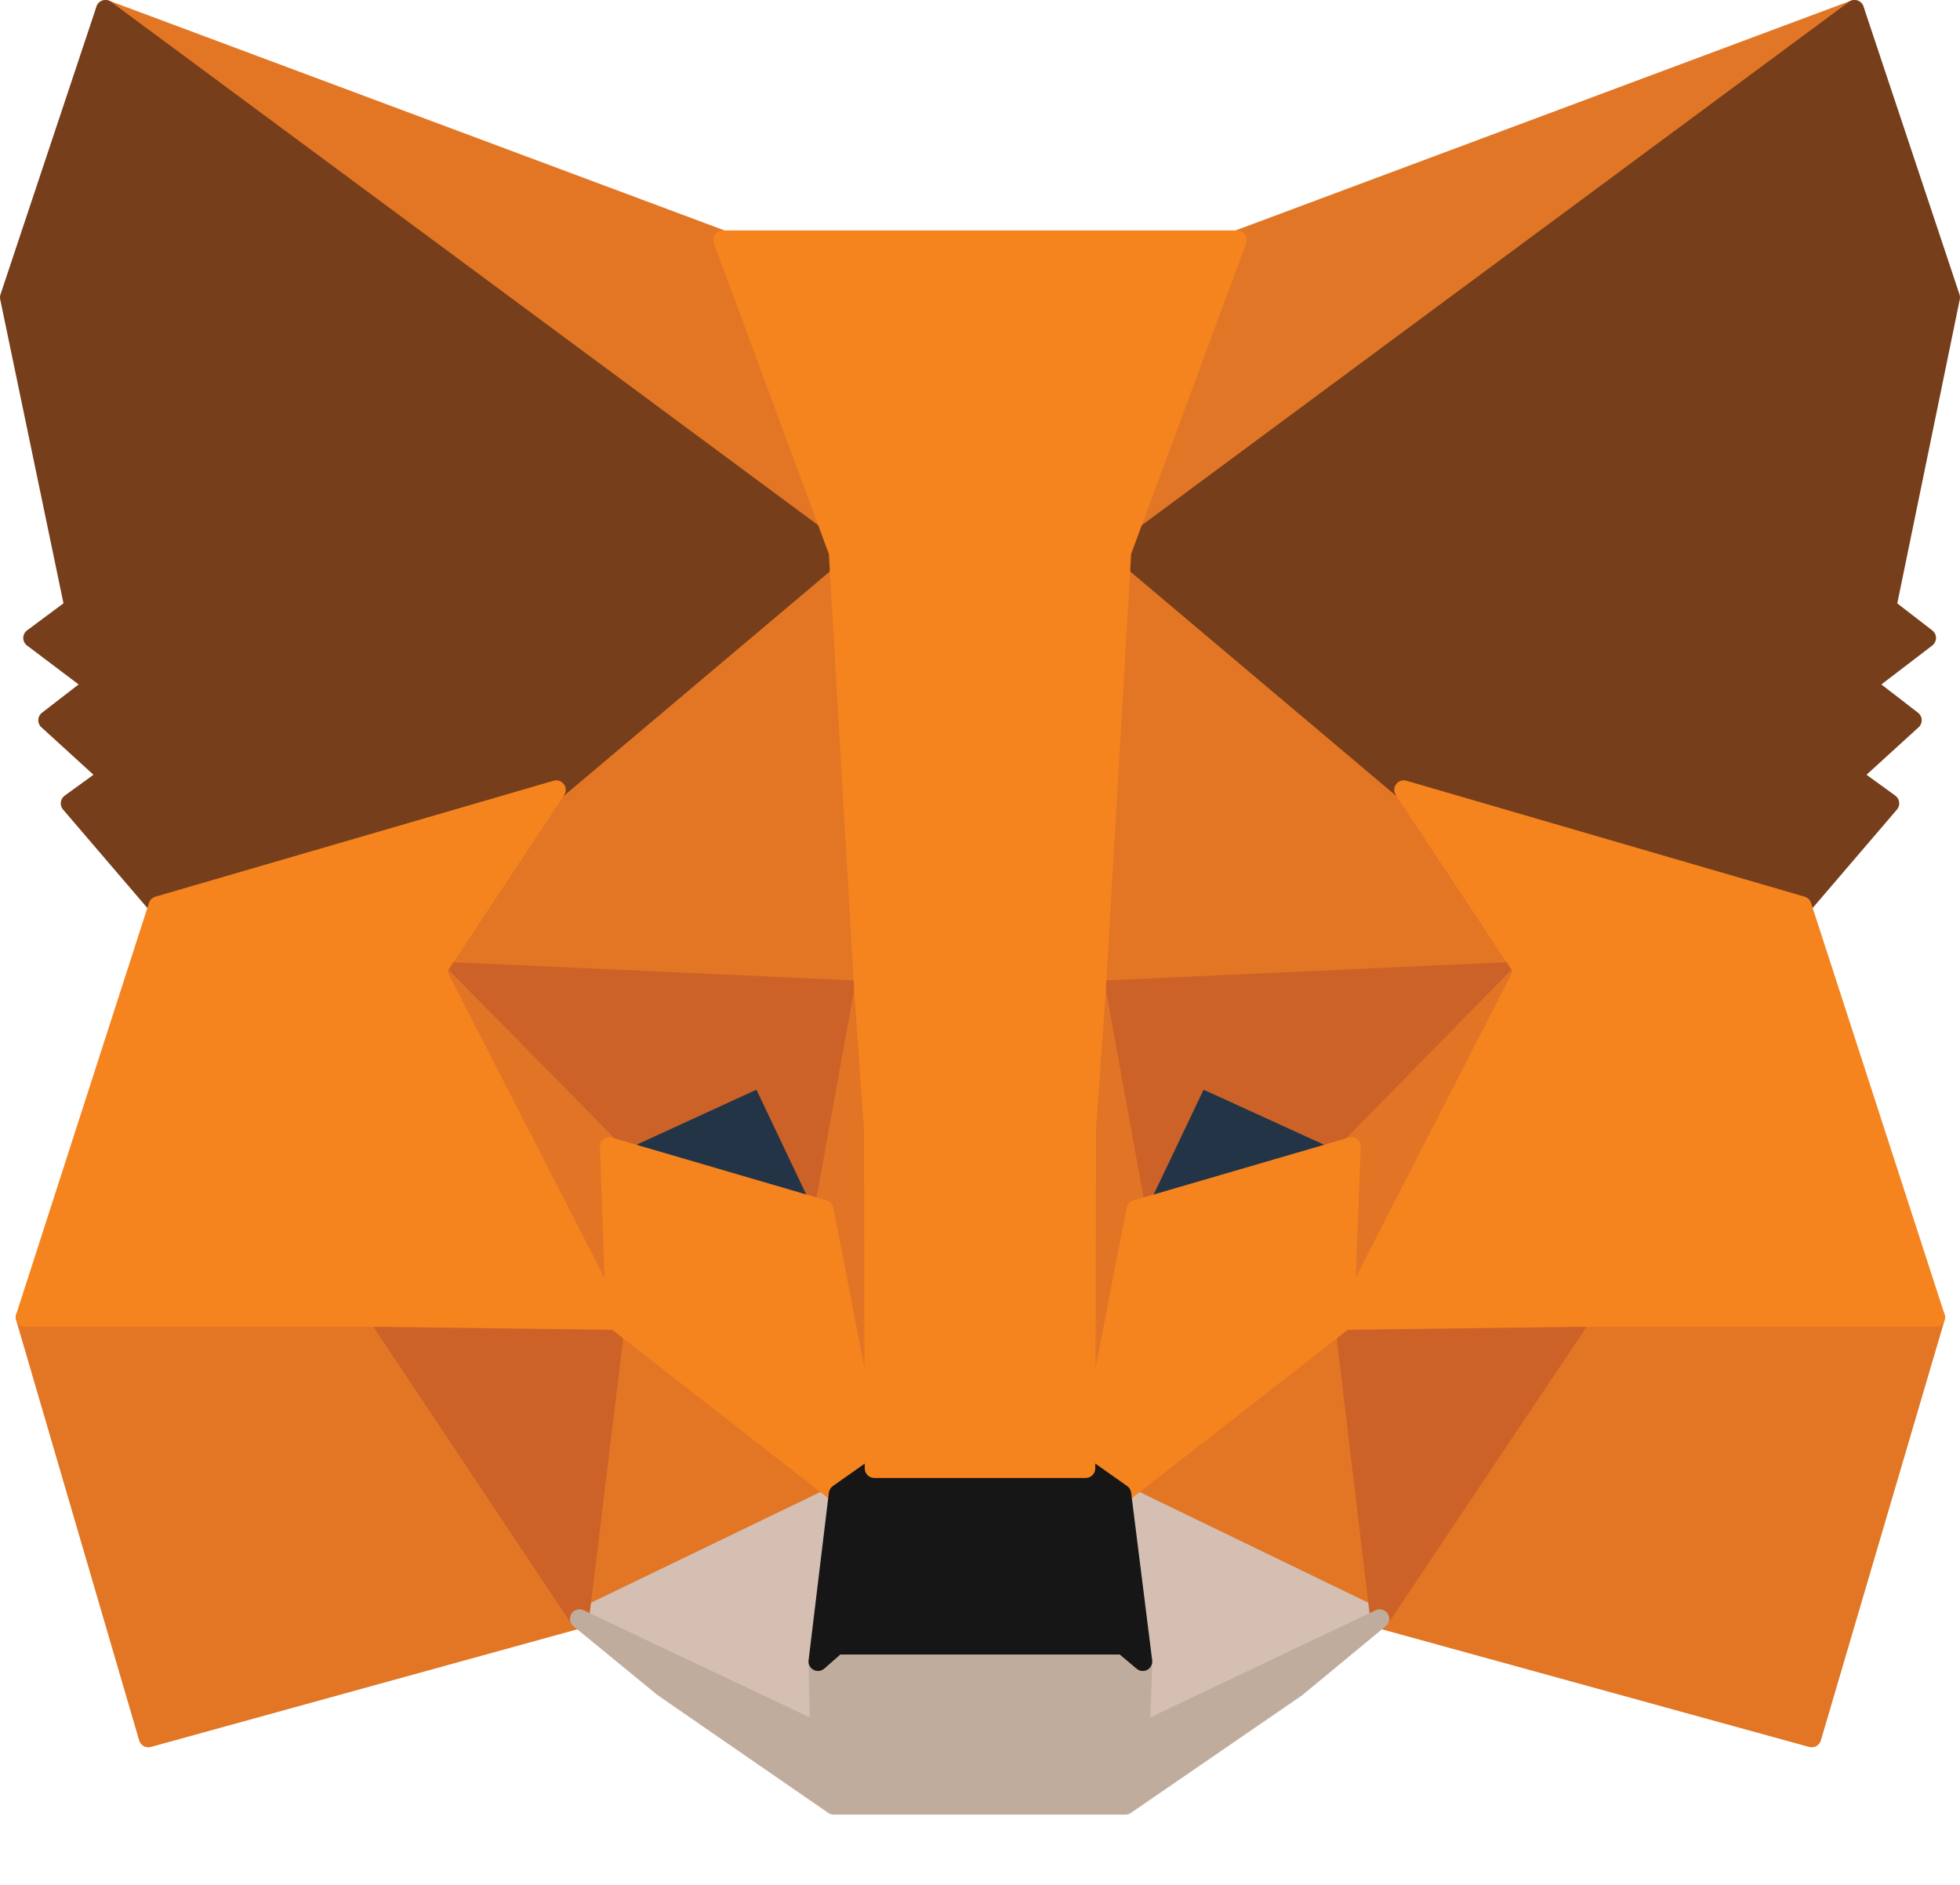
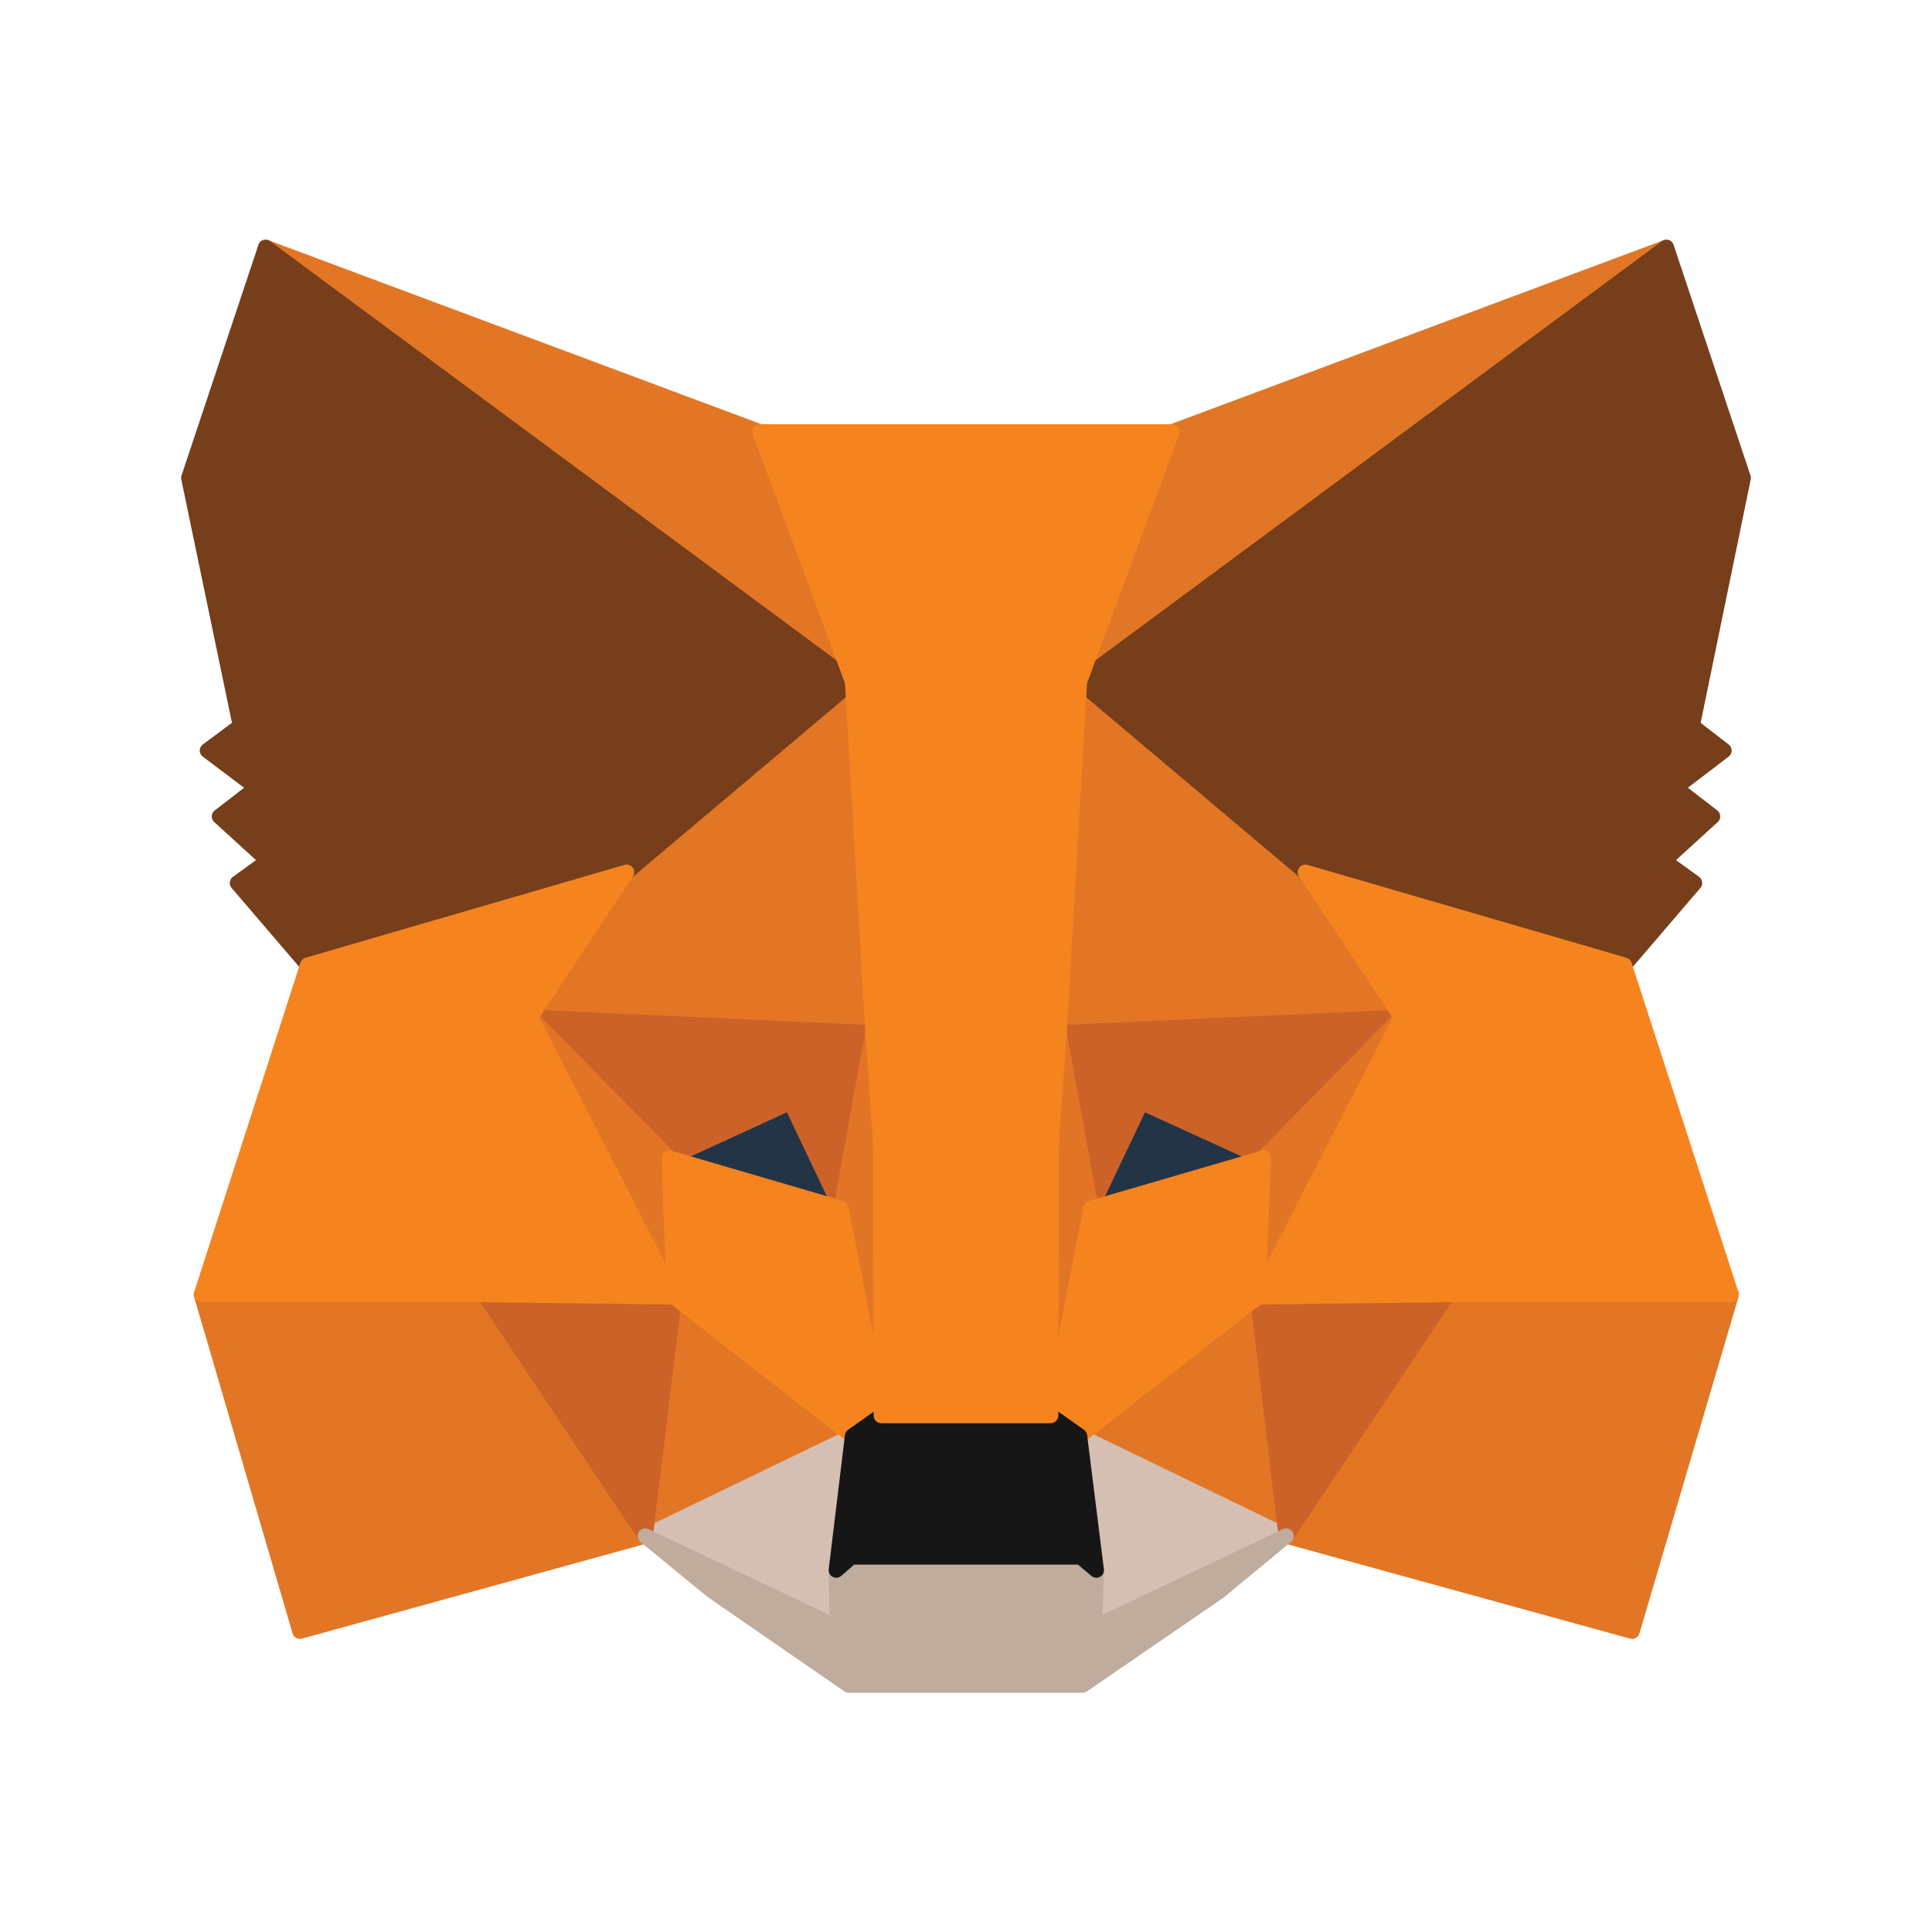
- <svg xmlns="http://www.w3.org/2000/svg" width="26" height="25" viewBox="0 0 26 25" fill="none">
-   <path d="M24.601 0.126L14.542 7.569L16.413 3.182L24.601 0.126Z" fill="#E17726" />
-   <path fill-rule="evenodd" clip-rule="evenodd" d="M24.711 0.066C24.741 0.121 24.726 0.19 24.675 0.227L14.617 7.67C14.571 7.704 14.509 7.703 14.464 7.667C14.419 7.632 14.404 7.571 14.426 7.519L16.297 3.133C16.31 3.101 16.336 3.076 16.369 3.064L24.556 0.008C24.615 -0.014 24.681 0.011 24.711 0.066ZM16.507 3.282L14.84 7.191L23.806 0.557L16.507 3.282Z" fill="#E17726" />
-   <path d="M1.399 0.126L11.368 7.638L9.588 3.182L1.399 0.126Z" fill="#E27625" />
-   <path fill-rule="evenodd" clip-rule="evenodd" d="M1.289 0.065C1.319 0.011 1.385 -0.014 1.444 0.008L9.632 3.064C9.665 3.077 9.691 3.103 9.705 3.136L11.485 7.591C11.506 7.644 11.49 7.704 11.445 7.738C11.4 7.772 11.338 7.773 11.293 7.739L1.324 0.227C1.274 0.189 1.259 0.12 1.289 0.065ZM2.168 0.547L11.084 7.266L9.491 3.281L2.168 0.547Z" fill="#E27625" />
-   <path d="M20.979 17.383L18.303 21.471L24.033 23.049L25.675 17.472L20.979 17.383Z" fill="#E27625" />
-   <path fill-rule="evenodd" clip-rule="evenodd" d="M20.874 17.314C20.897 17.278 20.938 17.256 20.981 17.257L25.677 17.346C25.717 17.347 25.753 17.366 25.777 17.398C25.8 17.429 25.807 17.47 25.796 17.508L24.154 23.085C24.135 23.151 24.066 23.189 24 23.171L18.269 21.593C18.23 21.582 18.199 21.553 18.185 21.516C18.171 21.478 18.175 21.436 18.197 21.402L20.874 17.314ZM21.046 17.51L18.503 21.396L23.948 22.895L25.508 17.595L21.046 17.51Z" fill="#E27625" />
-   <path d="M0.335 17.472L1.966 23.049L7.687 21.471L5.021 17.383L0.335 17.472Z" fill="#E27625" />
-   <path fill-rule="evenodd" clip-rule="evenodd" d="M5.019 17.257C5.062 17.256 5.103 17.278 5.127 17.314L7.793 21.402C7.815 21.436 7.819 21.478 7.805 21.516C7.791 21.553 7.76 21.582 7.721 21.593L2 23.171C1.934 23.189 1.865 23.151 1.846 23.084L0.214 17.508C0.203 17.47 0.21 17.429 0.233 17.398C0.257 17.366 0.293 17.347 0.333 17.346L5.019 17.257ZM0.502 17.595L2.053 22.895L7.488 21.396L4.954 17.51L0.502 17.595Z" fill="#E27625" />
-   <path d="M7.379 10.476L5.787 12.878L11.458 13.136L11.269 7.033L7.379 10.476Z" fill="#E27625" />
-   <path fill-rule="evenodd" clip-rule="evenodd" d="M11.319 6.917C11.363 6.936 11.393 6.98 11.395 7.029L11.584 13.132C11.585 13.167 11.571 13.201 11.546 13.225C11.521 13.25 11.487 13.263 11.452 13.261L5.781 13.004C5.736 13.002 5.695 12.975 5.674 12.935C5.654 12.894 5.657 12.846 5.682 12.808L7.273 10.406C7.279 10.397 7.287 10.389 7.295 10.382L11.185 6.938C11.222 6.906 11.274 6.898 11.319 6.917ZM7.474 10.56L6.015 12.762L11.327 13.004L11.151 7.305L7.474 10.56Z" fill="#E27625" />
-   <path d="M18.621 10.476L14.671 6.963L14.542 13.136L20.213 12.878L18.621 10.476Z" fill="#E27625" />
-   <path fill-rule="evenodd" clip-rule="evenodd" d="M14.621 6.848C14.666 6.828 14.718 6.837 14.755 6.869L18.705 10.382C18.713 10.389 18.72 10.398 18.726 10.407L20.318 12.808C20.343 12.846 20.346 12.894 20.325 12.935C20.305 12.975 20.264 13.002 20.219 13.004L14.548 13.262C14.513 13.263 14.479 13.25 14.454 13.226C14.429 13.202 14.415 13.168 14.416 13.133L14.545 6.961C14.546 6.912 14.576 6.868 14.621 6.848ZM14.792 7.239L14.671 13.004L19.985 12.762L18.525 10.56L14.792 7.239Z" fill="#E27625" />
-   <path d="M7.687 21.471L11.119 19.814L8.165 17.512L7.687 21.471Z" fill="#E27625" />
-   <path fill-rule="evenodd" clip-rule="evenodd" d="M8.116 17.395C8.158 17.378 8.206 17.384 8.242 17.412L11.197 19.715C11.231 19.741 11.249 19.784 11.245 19.827C11.24 19.871 11.213 19.909 11.174 19.927L7.742 21.585C7.7 21.605 7.651 21.601 7.614 21.574C7.576 21.547 7.556 21.502 7.562 21.456L8.04 17.497C8.045 17.452 8.074 17.413 8.116 17.395ZM8.263 17.748L7.84 21.258L10.882 19.789L8.263 17.748Z" fill="#E27625" />
-   <path d="M14.88 19.814L18.303 21.471L17.835 17.512L14.88 19.814Z" fill="#E27625" />
-   <path fill-rule="evenodd" clip-rule="evenodd" d="M17.884 17.395C17.926 17.413 17.955 17.452 17.96 17.497L18.428 21.456C18.433 21.502 18.413 21.547 18.376 21.574C18.338 21.601 18.289 21.605 18.248 21.585L14.825 19.927C14.786 19.908 14.76 19.871 14.755 19.827C14.751 19.784 14.768 19.741 14.803 19.715L17.758 17.412C17.794 17.384 17.842 17.378 17.884 17.395ZM15.118 19.789L18.151 21.258L17.736 17.749L15.118 19.789Z" fill="#E27625" />
-   <path d="M18.303 21.471L14.88 19.814L15.159 22.037L15.129 22.98L18.303 21.471Z" fill="#D5BFB2" />
-   <path fill-rule="evenodd" clip-rule="evenodd" d="M14.807 19.712C14.844 19.685 14.894 19.681 14.935 19.701L18.358 21.358C18.401 21.379 18.429 21.423 18.429 21.472C18.429 21.52 18.401 21.564 18.357 21.585L15.183 23.094C15.143 23.113 15.097 23.109 15.06 23.085C15.023 23.061 15.002 23.02 15.003 22.976L15.033 22.043L14.755 19.83C14.75 19.784 14.769 19.739 14.807 19.712ZM15.034 20.029L15.284 22.021C15.285 22.028 15.285 22.035 15.285 22.041L15.261 22.777L18.011 21.47L15.034 20.029Z" fill="#D5BFB2" />
-   <path d="M7.687 21.471L10.871 22.98L10.851 22.037L11.119 19.814L7.687 21.471Z" fill="#D5BFB2" />
-   <path fill-rule="evenodd" clip-rule="evenodd" d="M11.193 19.712C11.23 19.738 11.25 19.784 11.245 19.829L10.977 22.043L10.997 22.977C10.998 23.021 10.976 23.062 10.939 23.086C10.903 23.109 10.856 23.112 10.817 23.094L7.633 21.585C7.589 21.564 7.561 21.52 7.561 21.472C7.561 21.423 7.589 21.379 7.632 21.358L11.065 19.701C11.106 19.681 11.155 19.685 11.193 19.712ZM7.979 21.47L10.741 22.779L10.725 22.04C10.725 22.034 10.725 22.028 10.726 22.022L10.967 20.028L7.979 21.47Z" fill="#D5BFB2" />
-   <path d="M10.93 16.043L8.085 15.21L10.095 14.287L10.93 16.043Z" fill="#233447" />
-   <path fill-rule="evenodd" clip-rule="evenodd" d="M10.042 14.172C10.105 14.143 10.179 14.17 10.209 14.232L11.044 15.989C11.066 16.034 11.059 16.087 11.026 16.125C10.994 16.163 10.943 16.178 10.895 16.164L8.05 15.331C7.999 15.316 7.963 15.271 7.959 15.219C7.955 15.166 7.985 15.117 8.032 15.095L10.042 14.172ZM8.444 15.183L10.696 15.843L10.034 14.453L8.444 15.183Z" fill="#233447" />
-   <path d="M15.069 16.043L15.905 14.287L17.925 15.21L15.069 16.043Z" fill="#233447" />
-   <path fill-rule="evenodd" clip-rule="evenodd" d="M15.791 14.232C15.821 14.17 15.895 14.143 15.957 14.172L17.977 15.095C18.025 15.117 18.054 15.166 18.05 15.219C18.047 15.271 18.011 15.316 17.96 15.331L15.105 16.164C15.057 16.178 15.006 16.163 14.973 16.125C14.941 16.087 14.934 16.034 14.956 15.989L15.791 14.232ZM15.966 14.453L15.304 15.843L17.564 15.184L15.966 14.453Z" fill="#233447" />
-   <path d="M7.687 21.471L8.185 17.383L5.021 17.472L7.687 21.471Z" fill="#CC6228" />
-   <path fill-rule="evenodd" clip-rule="evenodd" d="M8.278 17.298C8.303 17.325 8.314 17.362 8.31 17.398L7.812 21.486C7.806 21.539 7.768 21.582 7.716 21.594C7.665 21.606 7.612 21.585 7.582 21.541L4.916 17.542C4.891 17.504 4.888 17.455 4.909 17.414C4.93 17.374 4.972 17.348 5.017 17.346L8.181 17.257C8.218 17.256 8.253 17.271 8.278 17.298ZM5.252 17.592L7.603 21.118L8.042 17.513L5.252 17.592Z" fill="#CC6228" />
-   <path d="M17.815 17.383L18.303 21.471L20.979 17.472L17.815 17.383Z" fill="#CC6228" />
-   <path fill-rule="evenodd" clip-rule="evenodd" d="M17.722 17.298C17.747 17.271 17.782 17.256 17.819 17.257L20.983 17.346C21.029 17.348 21.07 17.374 21.091 17.414C21.112 17.455 21.11 17.504 21.084 17.542L18.408 21.541C18.378 21.585 18.325 21.606 18.274 21.594C18.222 21.581 18.184 21.539 18.178 21.486L17.69 17.398C17.686 17.361 17.698 17.325 17.722 17.298ZM17.958 17.513L18.388 21.118L20.748 17.592L17.958 17.513Z" fill="#CC6228" />
-   <path d="M20.213 12.877L14.542 13.135L15.069 16.043L15.905 14.287L17.925 15.21L20.213 12.877Z" fill="#CC6228" />
-   <path fill-rule="evenodd" clip-rule="evenodd" d="M20.328 12.826C20.349 12.873 20.339 12.929 20.303 12.966L18.015 15.298C17.977 15.336 17.921 15.346 17.872 15.324L15.966 14.453L15.183 16.097C15.159 16.147 15.107 16.175 15.053 16.168C14.998 16.161 14.955 16.119 14.945 16.066L14.418 13.158C14.412 13.122 14.421 13.085 14.443 13.057C14.466 13.028 14.5 13.011 14.536 13.01L20.207 12.752C20.259 12.749 20.307 12.779 20.328 12.826ZM14.692 13.255L15.123 15.636L15.791 14.232C15.821 14.17 15.895 14.143 15.957 14.172L17.897 15.058L19.898 13.018L14.692 13.255Z" fill="#CC6228" />
-   <path d="M8.085 15.21L10.095 14.287L10.931 16.043L11.458 13.136L5.787 12.878L8.085 15.21Z" fill="#CC6228" />
-   <path fill-rule="evenodd" clip-rule="evenodd" d="M5.672 12.826C5.693 12.779 5.741 12.749 5.792 12.752L11.463 13.01C11.5 13.011 11.534 13.028 11.556 13.057C11.579 13.085 11.588 13.122 11.582 13.158L11.054 16.066C11.044 16.119 11.001 16.161 10.947 16.168C10.893 16.175 10.84 16.147 10.816 16.097L10.034 14.453L8.137 15.324C8.089 15.346 8.032 15.336 7.995 15.298L5.697 12.966C5.661 12.929 5.65 12.874 5.672 12.826ZM6.102 13.018L8.113 15.058L10.042 14.172C10.105 14.143 10.179 14.17 10.208 14.232L10.876 15.636L11.308 13.255L6.102 13.018Z" fill="#CC6228" />
-   <path d="M5.787 12.877L8.165 17.512L8.085 15.21L5.787 12.877Z" fill="#E27525" />
-   <path fill-rule="evenodd" clip-rule="evenodd" d="M5.713 12.775C5.764 12.739 5.833 12.745 5.877 12.789L8.175 15.121C8.197 15.144 8.21 15.174 8.211 15.205L8.291 17.507C8.293 17.566 8.254 17.619 8.197 17.634C8.14 17.649 8.08 17.622 8.053 17.569L5.675 12.935C5.647 12.88 5.663 12.812 5.713 12.775ZM6.275 13.552L8.019 16.952L7.961 15.263L6.275 13.552Z" fill="#E27525" />
-   <path d="M17.925 15.21L17.835 17.512L20.213 12.878L17.925 15.21Z" fill="#E27525" />
-   <path fill-rule="evenodd" clip-rule="evenodd" d="M20.287 12.775C20.337 12.812 20.353 12.88 20.325 12.935L17.947 17.569C17.92 17.622 17.86 17.649 17.803 17.634C17.746 17.619 17.707 17.566 17.709 17.507L17.799 15.205C17.8 15.173 17.813 15.144 17.835 15.121L20.123 12.789C20.166 12.745 20.236 12.739 20.287 12.775ZM18.049 15.263L17.983 16.947L19.722 13.557L18.049 15.263Z" fill="#E27525" />
-   <path d="M11.458 13.136L10.931 16.043L11.597 19.477L11.746 14.951L11.458 13.136Z" fill="#E27525" />
-   <path fill-rule="evenodd" clip-rule="evenodd" d="M11.459 13.009C11.521 13.01 11.573 13.055 11.582 13.116L11.871 14.932C11.872 14.94 11.873 14.948 11.873 14.956L11.723 19.481C11.721 19.545 11.671 19.597 11.607 19.602C11.543 19.607 11.486 19.564 11.474 19.501L10.807 16.067C10.804 16.052 10.804 16.036 10.807 16.021L11.334 13.113C11.345 13.053 11.398 13.009 11.459 13.009ZM11.059 16.042L11.508 18.356L11.62 14.959L11.45 13.887L11.059 16.042Z" fill="#E27525" />
-   <path d="M14.542 13.136L14.264 14.942L14.403 19.477L15.07 16.043L14.542 13.136Z" fill="#E27525" />
-   <path fill-rule="evenodd" clip-rule="evenodd" d="M14.541 13.009C14.602 13.009 14.655 13.053 14.666 13.113L15.194 16.021C15.196 16.036 15.196 16.052 15.193 16.067L14.527 19.501C14.514 19.564 14.457 19.607 14.393 19.602C14.329 19.597 14.279 19.545 14.277 19.48L14.138 14.945C14.137 14.938 14.138 14.93 14.139 14.922L14.418 13.116C14.427 13.056 14.479 13.01 14.541 13.009ZM14.552 13.897L14.39 14.949L14.494 18.345L14.941 16.042L14.552 13.897Z" fill="#E27525" />
-   <path d="M15.069 16.043L14.403 19.477L14.88 19.814L17.835 17.512L17.925 15.21L15.069 16.043Z" fill="#F5841F" />
-   <path fill-rule="evenodd" clip-rule="evenodd" d="M18.002 15.11C18.034 15.135 18.052 15.174 18.051 15.215L17.961 17.517C17.96 17.554 17.942 17.589 17.913 17.611L14.958 19.914C14.914 19.948 14.853 19.949 14.808 19.917L14.33 19.58C14.29 19.551 14.27 19.501 14.279 19.453L14.946 16.019C14.955 15.973 14.989 15.936 15.034 15.922L17.89 15.089C17.928 15.077 17.97 15.085 18.002 15.11ZM15.178 16.143L14.542 19.421L14.877 19.657L17.712 17.449L17.792 15.38L15.178 16.143Z" fill="#F5841F" />
-   <path d="M8.085 15.21L8.165 17.512L11.119 19.814L11.597 19.477L10.93 16.043L8.085 15.21Z" fill="#F5841F" />
-   <path fill-rule="evenodd" clip-rule="evenodd" d="M8.008 15.11C8.04 15.085 8.082 15.077 8.12 15.089L10.966 15.922C11.011 15.936 11.045 15.973 11.054 16.019L11.721 19.453C11.73 19.501 11.71 19.551 11.67 19.58L11.192 19.917C11.147 19.949 11.086 19.948 11.042 19.914L8.087 17.611C8.058 17.588 8.04 17.554 8.039 17.516L7.959 15.214C7.958 15.174 7.976 15.135 8.008 15.11ZM8.217 15.38L8.289 17.449L11.123 19.657L11.458 19.421L10.821 16.143L8.217 15.38Z" fill="#F5841F" />
-   <path d="M15.129 22.98L15.159 22.037L14.9 21.819H11.1L10.851 22.037L10.871 22.98L7.687 21.471L8.801 22.384L11.06 23.942H14.93L17.198 22.384L18.302 21.471L15.129 22.98Z" fill="#C0AC9D" />
-   <path fill-rule="evenodd" clip-rule="evenodd" d="M7.581 21.404C7.615 21.35 7.683 21.33 7.741 21.357L10.741 22.778L10.725 22.04C10.724 22.002 10.74 21.967 10.768 21.942L11.017 21.724C11.039 21.704 11.069 21.692 11.1 21.692H14.9C14.93 21.692 14.959 21.703 14.981 21.722L15.24 21.941C15.269 21.965 15.286 22.002 15.285 22.041L15.261 22.777L18.248 21.357C18.306 21.33 18.375 21.35 18.409 21.404C18.443 21.457 18.432 21.528 18.383 21.568L17.27 22.488L15.001 24.046C14.98 24.061 14.955 24.068 14.93 24.068H11.06C11.034 24.068 11.009 24.06 10.988 24.046L8.721 22.482L7.607 21.569C7.558 21.528 7.547 21.458 7.581 21.404ZM8.562 22.025L8.877 22.283L11.099 23.816H14.891L17.122 22.284L17.44 22.021L15.183 23.093C15.143 23.112 15.097 23.109 15.06 23.085C15.023 23.061 15.002 23.02 15.003 22.976L15.031 22.094L14.854 21.945H11.147L10.978 22.093L10.997 22.977C10.998 23.021 10.976 23.062 10.939 23.085C10.903 23.109 10.856 23.112 10.817 23.093L8.562 22.025Z" fill="#C0AC9D" />
-   <path d="M14.88 19.814L14.403 19.477H11.597L11.12 19.814L10.851 22.037L11.1 21.819H14.9L15.159 22.037L14.88 19.814Z" fill="#161616" />
-   <path fill-rule="evenodd" clip-rule="evenodd" d="M11.525 19.374C11.546 19.359 11.571 19.351 11.597 19.351H14.403C14.429 19.351 14.454 19.359 14.476 19.374L14.953 19.711C14.982 19.732 15.001 19.763 15.005 19.798L15.284 22.021C15.29 22.073 15.265 22.123 15.219 22.148C15.174 22.172 15.117 22.167 15.078 22.133L14.854 21.945H11.147L10.934 22.132C10.895 22.166 10.838 22.173 10.792 22.148C10.746 22.124 10.72 22.074 10.726 22.022L10.995 19.799C10.999 19.764 11.018 19.732 11.047 19.711L11.525 19.374ZM11.637 19.603L11.238 19.885L11.016 21.725L11.017 21.724C11.04 21.704 11.069 21.692 11.1 21.692H14.9C14.93 21.692 14.959 21.703 14.982 21.722L14.994 21.733L14.762 19.885L14.363 19.603H11.637Z" fill="#161616" />
-   <path d="M25.028 8.055L25.874 3.946L24.601 0.126L14.88 7.32L18.621 10.476L23.904 12.014L25.068 10.655L24.561 10.287L25.367 9.553L24.75 9.077L25.556 8.462L25.028 8.055Z" fill="#763E1A" />
-   <path fill-rule="evenodd" clip-rule="evenodd" d="M24.638 0.006C24.677 0.018 24.707 0.048 24.72 0.086L25.994 3.907C26 3.928 26.002 3.95 25.997 3.972L25.168 8.003L25.633 8.362C25.664 8.386 25.682 8.423 25.682 8.462C25.681 8.501 25.663 8.538 25.632 8.562L24.957 9.078L25.444 9.454C25.473 9.476 25.491 9.511 25.492 9.548C25.494 9.585 25.479 9.621 25.451 9.646L24.76 10.276L25.142 10.553C25.171 10.573 25.189 10.605 25.193 10.64C25.197 10.675 25.187 10.71 25.164 10.737L24 12.096C23.968 12.134 23.916 12.149 23.869 12.135L18.586 10.597C18.569 10.592 18.553 10.584 18.54 10.572L14.799 7.417C14.77 7.392 14.753 7.355 14.754 7.317C14.756 7.278 14.774 7.242 14.805 7.219L24.526 0.025C24.558 0.001 24.6 -0.006 24.638 0.006ZM15.083 7.327L18.682 10.363L23.861 11.871L24.883 10.677L24.487 10.39C24.456 10.367 24.437 10.332 24.435 10.295C24.433 10.257 24.448 10.22 24.476 10.194L25.171 9.561L24.673 9.177C24.642 9.153 24.624 9.116 24.624 9.077C24.624 9.037 24.642 9.001 24.673 8.977L25.349 8.461L24.951 8.155C24.913 8.125 24.895 8.077 24.905 8.029L25.744 3.954L24.536 0.331L15.083 7.327Z" fill="#763E1A" />
-   <path d="M0.126 3.947L0.982 8.055L0.435 8.462L1.251 9.078L0.634 9.554L1.44 10.288L0.932 10.655L2.096 12.015L7.379 10.477L11.12 7.321L1.4 0.127L0.126 3.947Z" fill="#763E1A" />
-   <path fill-rule="evenodd" clip-rule="evenodd" d="M1.362 0.006C1.4 -0.006 1.442 0.001 1.474 0.025L11.195 7.219C11.226 7.242 11.244 7.278 11.246 7.317C11.247 7.355 11.23 7.392 11.201 7.417L7.46 10.572C7.447 10.584 7.431 10.592 7.414 10.597L2.131 12.135C2.084 12.149 2.032 12.134 2 12.096L0.836 10.737C0.813 10.71 0.803 10.675 0.807 10.64C0.811 10.605 0.829 10.573 0.858 10.553L1.24 10.276L0.549 9.646C0.521 9.621 0.506 9.585 0.508 9.548C0.509 9.511 0.527 9.476 0.556 9.454L1.043 9.078L0.359 8.562C0.327 8.538 0.308 8.501 0.308 8.461C0.309 8.422 0.327 8.384 0.359 8.361L0.842 8.002L0.003 3.972C-0.002 3.95 -0.001 3.928 0.006 3.907L1.28 0.086C1.293 0.048 1.323 0.018 1.362 0.006ZM1.464 0.331L0.256 3.954L1.105 8.029C1.115 8.077 1.096 8.127 1.057 8.156L0.645 8.462L1.326 8.976C1.357 9 1.376 9.037 1.376 9.076C1.376 9.116 1.358 9.153 1.327 9.177L0.829 9.561L1.524 10.194C1.552 10.22 1.567 10.257 1.565 10.295C1.563 10.332 1.544 10.367 1.513 10.39L1.117 10.677L2.139 11.871L7.318 10.363L10.916 7.327L1.464 0.331Z" fill="#763E1A" />
-   <path d="M23.904 12.014L18.621 10.476L20.213 12.878L17.835 17.512L20.979 17.472H25.675L23.904 12.014Z" fill="#F5841F" />
-   <path fill-rule="evenodd" clip-rule="evenodd" d="M18.52 10.401C18.551 10.359 18.605 10.34 18.656 10.355L23.939 11.893C23.979 11.905 24.011 11.936 24.024 11.975L25.795 17.433C25.807 17.472 25.8 17.514 25.777 17.546C25.753 17.579 25.715 17.598 25.675 17.598H20.98L17.837 17.638C17.792 17.638 17.751 17.616 17.728 17.578C17.705 17.541 17.703 17.494 17.723 17.454L20.067 12.886L18.516 10.546C18.487 10.502 18.488 10.444 18.52 10.401ZM18.916 10.693L20.318 12.808C20.343 12.846 20.346 12.895 20.325 12.935L18.043 17.383L20.979 17.346L25.501 17.346L23.805 12.117L18.916 10.693Z" fill="#F5841F" />
-   <path d="M7.379 10.476L2.096 12.014L0.335 17.472H5.021L8.165 17.512L5.787 12.878L7.379 10.476Z" fill="#F5841F" />
-   <path fill-rule="evenodd" clip-rule="evenodd" d="M7.48 10.401C7.512 10.444 7.513 10.502 7.484 10.546L5.933 12.886L8.277 17.454C8.297 17.494 8.295 17.541 8.272 17.578C8.249 17.616 8.207 17.638 8.163 17.638L5.02 17.598H0.335C0.295 17.598 0.257 17.579 0.233 17.546C0.209 17.514 0.203 17.472 0.215 17.433L1.976 11.976C1.989 11.936 2.021 11.905 2.061 11.893L7.344 10.355C7.394 10.34 7.449 10.359 7.48 10.401ZM2.195 12.117L0.508 17.346H5.023L7.957 17.383L5.675 12.935C5.654 12.895 5.657 12.846 5.682 12.808L7.084 10.693L2.195 12.117Z" fill="#F5841F" />
-   <path d="M14.542 13.136L14.88 7.32L16.412 3.182H9.587L11.12 7.32L11.458 13.136L11.587 14.961L11.597 19.477H14.403L14.413 14.961L14.542 13.136Z" fill="#F5841F" />
-   <path fill-rule="evenodd" clip-rule="evenodd" d="M9.484 3.11C9.508 3.077 9.546 3.056 9.587 3.056H16.412C16.454 3.056 16.492 3.077 16.516 3.11C16.539 3.144 16.545 3.188 16.531 3.226L15.005 7.347L14.668 13.145L14.539 14.966L14.529 19.477C14.529 19.546 14.472 19.603 14.403 19.603H11.597C11.528 19.603 11.471 19.546 11.471 19.477L11.461 14.966L11.332 13.145L11.332 13.143L10.995 7.347L9.469 3.226C9.455 3.188 9.46 3.144 9.484 3.11ZM9.768 3.308L11.238 7.277C11.242 7.288 11.245 7.301 11.245 7.313L11.584 13.127L11.584 13.128L11.713 14.961L11.723 19.351H14.277L14.287 14.953L14.416 13.128L14.416 13.127L14.755 7.313C14.755 7.301 14.758 7.288 14.762 7.277L16.231 3.308H9.768Z" fill="#F5841F" />
+ <svg xmlns="http://www.w3.org/2000/svg" width="32" height="32" viewBox="0 0 32 32" fill="none">
+   <path d="M27.601 4.096L17.542 11.539L19.413 7.152L27.601 4.096Z" fill="#E17726" />
+   <path fill-rule="evenodd" clip-rule="evenodd" d="M27.711 4.036C27.741 4.091 27.726 4.16 27.675 4.197L17.617 11.64C17.571 11.674 17.509 11.673 17.464 11.637C17.419 11.602 17.404 11.541 17.426 11.489L19.297 7.103C19.31 7.071 19.336 7.046 19.368 7.034L27.556 3.978C27.615 3.956 27.681 3.981 27.711 4.036ZM19.507 7.252L17.84 11.161L26.806 4.527L19.507 7.252Z" fill="#E17726" />
+   <path d="M4.399 4.096L14.368 11.608L12.588 7.152L4.399 4.096Z" fill="#E27625" />
+   <path fill-rule="evenodd" clip-rule="evenodd" d="M4.289 4.035C4.319 3.981 4.385 3.956 4.444 3.978L12.632 7.034C12.665 7.047 12.691 7.073 12.704 7.106L14.485 11.561C14.506 11.614 14.49 11.674 14.445 11.708C14.4 11.742 14.338 11.743 14.293 11.709L4.324 4.197C4.274 4.159 4.259 4.09 4.289 4.035ZM5.168 4.517L14.084 11.236L12.491 7.251L5.168 4.517Z" fill="#E27625" />
+   <path d="M23.979 21.353L21.303 25.441L27.033 27.019L28.675 21.442L23.979 21.353Z" fill="#E27625" />
+   <path fill-rule="evenodd" clip-rule="evenodd" d="M23.874 21.284C23.897 21.247 23.938 21.226 23.981 21.227L28.677 21.316C28.717 21.317 28.753 21.336 28.777 21.368C28.8 21.399 28.807 21.44 28.796 21.478L27.154 27.055C27.135 27.121 27.066 27.159 27 27.141L21.269 25.563C21.23 25.552 21.199 25.523 21.185 25.486C21.171 25.448 21.175 25.406 21.197 25.372L23.874 21.284ZM24.046 21.48L21.503 25.366L26.948 26.865L28.508 21.565L24.046 21.48Z" fill="#E27625" />
+   <path d="M3.335 21.442L4.967 27.019L10.687 25.441L8.021 21.353L3.335 21.442Z" fill="#E27625" />
+   <path fill-rule="evenodd" clip-rule="evenodd" d="M8.019 21.227C8.062 21.226 8.103 21.248 8.127 21.284L10.793 25.372C10.815 25.406 10.819 25.448 10.805 25.486C10.791 25.523 10.76 25.552 10.721 25.563L5 27.141C4.934 27.159 4.865 27.121 4.846 27.055L3.214 21.478C3.203 21.44 3.21 21.399 3.233 21.368C3.257 21.336 3.293 21.317 3.333 21.316L8.019 21.227ZM3.502 21.565L5.053 26.865L10.488 25.366L7.954 21.48L3.502 21.565Z" fill="#E27625" />
+   <path d="M10.379 14.446L8.787 16.848L14.458 17.106L14.269 11.003L10.379 14.446Z" fill="#E27625" />
+   <path fill-rule="evenodd" clip-rule="evenodd" d="M14.319 10.887C14.363 10.906 14.393 10.95 14.395 10.999L14.584 17.102C14.585 17.137 14.571 17.171 14.546 17.195C14.521 17.22 14.487 17.233 14.452 17.232L8.781 16.974C8.736 16.971 8.695 16.945 8.674 16.905C8.654 16.864 8.657 16.816 8.682 16.778L10.273 14.377C10.28 14.367 10.287 14.359 10.295 14.352L14.185 10.908C14.222 10.876 14.274 10.868 14.319 10.887ZM10.474 14.53L9.015 16.732L14.327 16.974L14.151 11.275L10.474 14.53Z" fill="#E27625" />
+   <path d="M21.621 14.446L17.671 10.933L17.542 17.106L23.213 16.848L21.621 14.446Z" fill="#E27625" />
+   <path fill-rule="evenodd" clip-rule="evenodd" d="M17.621 10.818C17.666 10.798 17.718 10.807 17.755 10.839L21.705 14.352C21.713 14.359 21.72 14.368 21.726 14.377L23.318 16.778C23.343 16.816 23.346 16.864 23.325 16.905C23.305 16.945 23.264 16.972 23.219 16.974L17.548 17.232C17.513 17.233 17.479 17.22 17.454 17.196C17.429 17.172 17.415 17.138 17.416 17.103L17.545 10.931C17.546 10.882 17.576 10.838 17.621 10.818ZM17.792 11.209L17.671 16.974L22.985 16.732L21.525 14.53L17.792 11.209Z" fill="#E27625" />
+   <path d="M10.687 25.441L14.119 23.784L11.165 21.482L10.687 25.441Z" fill="#E27625" />
+   <path fill-rule="evenodd" clip-rule="evenodd" d="M11.116 21.365C11.158 21.348 11.206 21.354 11.242 21.382L14.197 23.685C14.231 23.711 14.249 23.754 14.245 23.797C14.24 23.841 14.213 23.878 14.174 23.897L10.742 25.555C10.7 25.575 10.651 25.57 10.614 25.544C10.576 25.517 10.556 25.472 10.562 25.426L11.04 21.467C11.045 21.422 11.074 21.383 11.116 21.365ZM11.263 21.718L10.84 25.227L13.882 23.759L11.263 21.718Z" fill="#E27625" />
+   <path d="M17.88 23.784L21.303 25.441L20.835 21.482L17.88 23.784Z" fill="#E27625" />
+   <path fill-rule="evenodd" clip-rule="evenodd" d="M20.884 21.366C20.926 21.383 20.955 21.422 20.96 21.467L21.428 25.426C21.433 25.472 21.413 25.517 21.376 25.544C21.338 25.57 21.289 25.575 21.248 25.555L17.826 23.897C17.786 23.878 17.76 23.84 17.755 23.797C17.75 23.754 17.769 23.711 17.803 23.685L20.758 21.382C20.794 21.354 20.842 21.348 20.884 21.366ZM18.118 23.759L21.151 25.227L20.736 21.719L18.118 23.759Z" fill="#E27625" />
+   <path d="M21.303 25.441L17.88 23.784L18.159 26.007L18.129 26.95L21.303 25.441Z" fill="#D5BFB2" />
+   <path fill-rule="evenodd" clip-rule="evenodd" d="M17.807 23.682C17.845 23.655 17.894 23.651 17.935 23.671L21.358 25.328C21.401 25.349 21.429 25.393 21.429 25.442C21.429 25.49 21.401 25.534 21.357 25.555L18.183 27.064C18.143 27.082 18.097 27.079 18.06 27.055C18.023 27.031 18.002 26.99 18.003 26.946L18.033 26.013L17.755 23.8C17.75 23.754 17.769 23.709 17.807 23.682ZM18.034 23.999L18.284 25.991C18.285 25.998 18.285 26.005 18.285 26.011L18.262 26.747L21.012 25.44L18.034 23.999Z" fill="#D5BFB2" />
+   <path d="M10.687 25.441L13.871 26.95L13.851 26.007L14.119 23.784L10.687 25.441Z" fill="#D5BFB2" />
+   <path fill-rule="evenodd" clip-rule="evenodd" d="M14.193 23.682C14.23 23.709 14.25 23.754 14.245 23.799L13.977 26.013L13.997 26.947C13.998 26.991 13.976 27.032 13.939 27.055C13.903 27.079 13.856 27.082 13.817 27.064L10.633 25.555C10.589 25.535 10.561 25.49 10.561 25.442C10.561 25.393 10.589 25.349 10.632 25.328L14.065 23.671C14.106 23.651 14.155 23.655 14.193 23.682ZM10.979 25.44L13.741 26.749L13.725 26.01C13.725 26.004 13.725 25.998 13.726 25.992L13.967 23.998L10.979 25.44Z" fill="#D5BFB2" />
+   <path d="M13.93 20.013L11.085 19.18L13.095 18.257L13.93 20.013Z" fill="#233447" />
+   <path fill-rule="evenodd" clip-rule="evenodd" d="M13.042 18.142C13.105 18.113 13.179 18.14 13.209 18.203L14.044 19.959C14.066 20.004 14.059 20.057 14.026 20.095C13.994 20.133 13.943 20.148 13.895 20.134L11.05 19.3C10.999 19.286 10.963 19.241 10.959 19.189C10.956 19.136 10.985 19.087 11.032 19.065L13.042 18.142ZM11.444 19.153L13.696 19.813L13.034 18.423L11.444 19.153Z" fill="#233447" />
+   <path d="M18.069 20.013L18.905 18.257L20.925 19.18L18.069 20.013Z" fill="#233447" />
+   <path fill-rule="evenodd" clip-rule="evenodd" d="M18.791 18.203C18.821 18.14 18.895 18.113 18.957 18.142L20.977 19.065C21.025 19.087 21.054 19.136 21.05 19.189C21.047 19.241 21.011 19.286 20.96 19.3L18.105 20.134C18.057 20.148 18.006 20.133 17.973 20.095C17.941 20.057 17.934 20.004 17.956 19.959L18.791 18.203ZM18.966 18.423L18.304 19.813L20.564 19.154L18.966 18.423Z" fill="#233447" />
+   <path d="M10.687 25.441L11.185 21.353L8.021 21.442L10.687 25.441Z" fill="#CC6228" />
+   <path fill-rule="evenodd" clip-rule="evenodd" d="M11.278 21.268C11.303 21.295 11.314 21.332 11.31 21.368L10.812 25.456C10.806 25.509 10.768 25.552 10.716 25.564C10.665 25.576 10.612 25.555 10.582 25.511L7.916 21.512C7.891 21.474 7.888 21.425 7.909 21.384C7.93 21.344 7.972 21.317 8.017 21.316L11.181 21.227C11.218 21.226 11.253 21.241 11.278 21.268ZM8.252 21.562L10.603 25.088L11.042 21.483L8.252 21.562Z" fill="#CC6228" />
+   <path d="M20.815 21.353L21.303 25.441L23.979 21.442L20.815 21.353Z" fill="#CC6228" />
+   <path fill-rule="evenodd" clip-rule="evenodd" d="M20.722 21.268C20.747 21.241 20.782 21.226 20.819 21.227L23.983 21.316C24.029 21.317 24.07 21.344 24.091 21.384C24.112 21.425 24.11 21.474 24.084 21.512L21.408 25.511C21.378 25.555 21.325 25.576 21.274 25.564C21.222 25.552 21.184 25.509 21.178 25.456L20.69 21.368C20.686 21.331 20.698 21.295 20.722 21.268ZM20.958 21.483L21.388 25.088L23.748 21.562L20.958 21.483Z" fill="#CC6228" />
+   <path d="M23.213 16.847L17.542 17.105L18.069 20.013L18.905 18.256L20.925 19.179L23.213 16.847Z" fill="#CC6228" />
+   <path fill-rule="evenodd" clip-rule="evenodd" d="M23.328 16.796C23.349 16.843 23.339 16.899 23.303 16.936L21.015 19.268C20.977 19.306 20.921 19.316 20.872 19.294L18.965 18.423L18.183 20.067C18.16 20.117 18.107 20.145 18.053 20.138C17.998 20.131 17.955 20.089 17.945 20.036L17.418 17.128C17.412 17.092 17.421 17.055 17.444 17.027C17.466 16.998 17.5 16.981 17.536 16.98L23.207 16.722C23.259 16.719 23.307 16.749 23.328 16.796ZM17.692 17.225L18.123 19.606L18.791 18.202C18.821 18.14 18.895 18.113 18.957 18.142L20.897 19.028L22.899 16.988L17.692 17.225Z" fill="#CC6228" />
+   <path d="M11.085 19.18L13.095 18.257L13.931 20.013L14.458 17.106L8.787 16.848L11.085 19.18Z" fill="#CC6228" />
+   <path fill-rule="evenodd" clip-rule="evenodd" d="M8.672 16.796C8.693 16.749 8.741 16.719 8.792 16.722L14.463 16.98C14.5 16.981 14.534 16.998 14.556 17.027C14.579 17.055 14.588 17.092 14.582 17.128L14.054 20.036C14.044 20.089 14.001 20.131 13.947 20.138C13.893 20.145 13.84 20.117 13.816 20.067L13.034 18.423L11.137 19.294C11.089 19.316 11.032 19.306 10.995 19.268L8.697 16.936C8.661 16.899 8.65 16.843 8.672 16.796ZM9.102 16.988L11.113 19.028L13.042 18.142C13.105 18.113 13.179 18.14 13.208 18.202L13.876 19.606L14.308 17.225L9.102 16.988Z" fill="#CC6228" />
+   <path d="M8.787 16.847L11.165 21.482L11.085 19.179L8.787 16.847Z" fill="#E27525" />
+   <path fill-rule="evenodd" clip-rule="evenodd" d="M8.713 16.745C8.764 16.709 8.833 16.715 8.877 16.759L11.175 19.091C11.197 19.113 11.21 19.143 11.211 19.175L11.291 21.477C11.293 21.536 11.254 21.589 11.197 21.604C11.14 21.619 11.08 21.592 11.053 21.539L8.675 16.905C8.647 16.85 8.663 16.782 8.713 16.745ZM9.275 17.522L11.02 20.922L10.961 19.233L9.275 17.522Z" fill="#E27525" />
+   <path d="M20.925 19.18L20.835 21.482L23.213 16.848L20.925 19.18Z" fill="#E27525" />
+   <path fill-rule="evenodd" clip-rule="evenodd" d="M23.287 16.745C23.337 16.782 23.353 16.85 23.325 16.905L20.947 21.539C20.92 21.592 20.86 21.619 20.803 21.604C20.746 21.589 20.707 21.536 20.709 21.477L20.799 19.175C20.8 19.143 20.813 19.114 20.835 19.091L23.123 16.759C23.166 16.715 23.236 16.709 23.287 16.745ZM21.049 19.233L20.983 20.917L22.722 17.527L21.049 19.233Z" fill="#E27525" />
+   <path d="M14.458 17.105L13.931 20.013L14.597 23.447L14.746 18.922L14.458 17.105Z" fill="#E27525" />
+   <path fill-rule="evenodd" clip-rule="evenodd" d="M14.459 16.98C14.521 16.98 14.573 17.025 14.582 17.086L14.871 18.902C14.872 18.91 14.873 18.918 14.873 18.926L14.723 23.451C14.721 23.515 14.671 23.567 14.607 23.572C14.543 23.577 14.486 23.534 14.474 23.471L13.807 20.037C13.804 20.022 13.804 20.006 13.807 19.991L14.334 17.083C14.345 17.023 14.398 16.979 14.459 16.98ZM14.059 20.012L14.508 22.326L14.62 18.929L14.45 17.857L14.059 20.012Z" fill="#E27525" />
+   <path d="M17.542 17.105L17.264 18.912L17.403 23.447L18.07 20.013L17.542 17.105Z" fill="#E27525" />
+   <path fill-rule="evenodd" clip-rule="evenodd" d="M17.541 16.98C17.602 16.979 17.655 17.023 17.666 17.083L18.194 19.991C18.196 20.006 18.196 20.022 18.193 20.037L17.527 23.471C17.515 23.534 17.457 23.577 17.393 23.572C17.329 23.567 17.279 23.515 17.277 23.45L17.138 18.916C17.137 18.908 17.138 18.9 17.139 18.892L17.418 17.086C17.427 17.026 17.479 16.98 17.541 16.98ZM17.552 17.867L17.39 18.919L17.494 22.315L17.941 20.012L17.552 17.867Z" fill="#E27525" />
+   <path d="M18.069 20.013L17.403 23.447L17.88 23.784L20.835 21.482L20.925 19.18L18.069 20.013Z" fill="#F5841F" />
+   <path fill-rule="evenodd" clip-rule="evenodd" d="M21.002 19.08C21.034 19.105 21.052 19.144 21.051 19.185L20.961 21.487C20.96 21.524 20.942 21.558 20.913 21.581L17.958 23.884C17.914 23.918 17.853 23.919 17.808 23.887L17.33 23.55C17.29 23.521 17.27 23.471 17.279 23.423L17.946 19.989C17.955 19.943 17.989 19.906 18.034 19.892L20.89 19.059C20.928 19.047 20.97 19.055 21.002 19.08ZM18.178 20.113L17.542 23.391L17.877 23.627L20.712 21.419L20.792 19.35L18.178 20.113Z" fill="#F5841F" />
+   <path d="M11.085 19.18L11.165 21.482L14.119 23.784L14.597 23.447L13.93 20.013L11.085 19.18Z" fill="#F5841F" />
+   <path fill-rule="evenodd" clip-rule="evenodd" d="M11.008 19.08C11.04 19.055 11.082 19.047 11.12 19.059L13.966 19.892C14.011 19.906 14.045 19.943 14.054 19.989L14.721 23.423C14.73 23.471 14.71 23.521 14.67 23.55L14.192 23.887C14.147 23.919 14.086 23.918 14.042 23.884L11.087 21.581C11.058 21.558 11.04 21.524 11.039 21.486L10.959 19.184C10.958 19.144 10.976 19.105 11.008 19.08ZM11.217 19.35L11.289 21.419L14.123 23.627L14.458 23.391L13.821 20.113L11.217 19.35Z" fill="#F5841F" />
+   <path d="M18.129 26.95L18.159 26.007L17.9 25.788H14.1L13.851 26.007L13.871 26.95L10.687 25.441L11.801 26.354L14.06 27.912H17.93L20.198 26.354L21.302 25.441L18.129 26.95Z" fill="#C0AC9D" />
+   <path fill-rule="evenodd" clip-rule="evenodd" d="M10.581 25.374C10.615 25.32 10.684 25.3 10.741 25.327L13.741 26.748L13.725 26.009C13.724 25.972 13.74 25.937 13.768 25.912L14.017 25.694C14.039 25.674 14.069 25.663 14.1 25.663H17.9C17.93 25.663 17.959 25.673 17.981 25.692L18.24 25.911C18.269 25.935 18.286 25.972 18.285 26.011L18.261 26.747L21.248 25.327C21.306 25.3 21.375 25.32 21.409 25.373C21.443 25.427 21.432 25.498 21.383 25.538L20.27 26.459L18.001 28.016C17.98 28.03 17.955 28.038 17.93 28.038H14.06C14.034 28.038 14.009 28.03 13.988 28.016L11.721 26.452L10.607 25.539C10.558 25.498 10.546 25.428 10.581 25.374ZM11.562 25.995L11.877 26.253L14.099 27.786H17.891L20.122 26.253L20.44 25.991L18.183 27.063C18.143 27.082 18.097 27.079 18.06 27.055C18.023 27.031 18.002 26.989 18.003 26.946L18.031 26.064L17.854 25.915H14.147L13.978 26.063L13.997 26.947C13.998 26.991 13.976 27.032 13.939 27.055C13.903 27.079 13.856 27.082 13.817 27.064L11.562 25.995Z" fill="#C0AC9D" />
+   <path d="M17.88 23.784L17.403 23.447H14.597L14.12 23.784L13.851 26.007L14.1 25.788H17.9L18.159 26.007L17.88 23.784Z" fill="#161616" />
+   <path fill-rule="evenodd" clip-rule="evenodd" d="M14.525 23.344C14.546 23.329 14.571 23.321 14.597 23.321H17.403C17.429 23.321 17.454 23.329 17.476 23.344L17.953 23.681C17.982 23.701 18.001 23.733 18.006 23.768L18.284 25.991C18.291 26.043 18.265 26.093 18.219 26.118C18.174 26.142 18.117 26.137 18.078 26.103L17.854 25.915H14.147L13.934 26.102C13.895 26.136 13.838 26.143 13.792 26.118C13.746 26.094 13.72 26.044 13.726 25.992L13.995 23.769C13.999 23.733 14.018 23.701 14.047 23.681L14.525 23.344ZM14.637 23.573L14.238 23.855L14.016 25.695L14.017 25.694C14.04 25.674 14.069 25.663 14.1 25.663H17.9C17.93 25.663 17.959 25.673 17.982 25.692L17.994 25.703L17.762 23.855L17.363 23.573H14.637Z" fill="#161616" />
+   <path d="M28.028 12.025L28.874 7.916L27.601 4.096L17.88 11.29L21.621 14.446L26.904 15.984L28.068 14.625L27.561 14.258L28.367 13.523L27.75 13.047L28.556 12.432L28.028 12.025Z" fill="#763E1A" />
+   <path fill-rule="evenodd" clip-rule="evenodd" d="M27.639 3.976C27.677 3.988 27.707 4.018 27.72 4.056L28.994 7.877C29.001 7.898 29.002 7.92 28.997 7.942L28.168 11.973L28.633 12.332C28.664 12.356 28.682 12.393 28.682 12.432C28.682 12.471 28.663 12.508 28.632 12.532L27.957 13.047L28.444 13.424C28.473 13.446 28.491 13.481 28.492 13.518C28.494 13.555 28.479 13.591 28.451 13.616L27.76 14.246L28.142 14.523C28.171 14.543 28.189 14.575 28.193 14.61C28.197 14.645 28.187 14.68 28.164 14.707L27 16.066C26.968 16.104 26.916 16.119 26.869 16.105L21.586 14.567C21.569 14.562 21.553 14.554 21.54 14.542L17.799 11.387C17.77 11.362 17.753 11.325 17.755 11.287C17.756 11.248 17.774 11.212 17.805 11.189L27.526 3.995C27.558 3.971 27.6 3.964 27.639 3.976ZM18.084 11.297L21.682 14.333L26.861 15.841L27.884 14.647L27.487 14.36C27.456 14.337 27.437 14.303 27.435 14.265C27.433 14.227 27.448 14.19 27.476 14.164L28.171 13.531L27.673 13.147C27.642 13.123 27.624 13.086 27.624 13.047C27.624 13.007 27.642 12.97 27.673 12.947L28.349 12.431L27.951 12.124C27.913 12.095 27.895 12.046 27.905 11.999L28.744 7.924L27.536 4.301L18.084 11.297Z" fill="#763E1A" />
+   <path d="M3.126 7.917L3.982 12.025L3.435 12.432L4.251 13.048L3.634 13.524L4.44 14.258L3.932 14.625L5.096 15.985L10.379 14.447L14.12 11.291L4.4 4.097L3.126 7.917Z" fill="#763E1A" />
+   <path fill-rule="evenodd" clip-rule="evenodd" d="M4.362 3.976C4.4 3.964 4.442 3.971 4.474 3.995L14.195 11.189C14.226 11.212 14.244 11.248 14.246 11.287C14.247 11.325 14.23 11.362 14.201 11.387L10.46 14.542C10.447 14.554 10.431 14.562 10.414 14.567L5.131 16.105C5.084 16.119 5.032 16.104 5 16.066L3.836 14.707C3.813 14.68 3.803 14.645 3.807 14.61C3.811 14.575 3.829 14.543 3.858 14.523L4.24 14.246L3.549 13.616C3.521 13.591 3.506 13.555 3.507 13.518C3.509 13.481 3.527 13.446 3.556 13.424L4.043 13.048L3.359 12.532C3.327 12.508 3.308 12.471 3.308 12.431C3.309 12.392 3.327 12.354 3.359 12.331L3.842 11.972L3.003 7.942C2.998 7.92 2.999 7.898 3.006 7.877L4.28 4.056C4.293 4.018 4.323 3.988 4.362 3.976ZM4.464 4.301L3.256 7.924L4.105 11.999C4.115 12.047 4.096 12.097 4.057 12.126L3.645 12.432L4.326 12.946C4.357 12.97 4.376 13.007 4.376 13.046C4.376 13.085 4.358 13.123 4.327 13.147L3.829 13.531L4.524 14.164C4.552 14.19 4.567 14.227 4.565 14.265C4.563 14.303 4.544 14.337 4.513 14.36L4.117 14.647L5.139 15.841L10.318 14.333L13.916 11.297L4.464 4.301Z" fill="#763E1A" />
+   <path d="M26.904 15.984L21.621 14.446L23.213 16.848L20.835 21.482L23.979 21.442H28.675L26.904 15.984Z" fill="#F5841F" />
+   <path fill-rule="evenodd" clip-rule="evenodd" d="M21.52 14.371C21.551 14.329 21.605 14.31 21.656 14.325L26.939 15.863C26.979 15.875 27.011 15.906 27.024 15.945L28.795 21.403C28.807 21.442 28.8 21.484 28.777 21.516C28.753 21.549 28.715 21.568 28.675 21.568H23.98L20.837 21.608C20.792 21.608 20.751 21.586 20.728 21.548C20.705 21.511 20.703 21.463 20.723 21.424L23.067 16.856L21.516 14.516C21.487 14.472 21.488 14.414 21.52 14.371ZM21.916 14.663L23.318 16.778C23.343 16.816 23.346 16.865 23.325 16.905L21.043 21.353L23.979 21.316L28.501 21.316L26.805 16.087L21.916 14.663Z" fill="#F5841F" />
+   <path d="M10.379 14.446L5.096 15.984L3.335 21.442H8.021L11.165 21.482L8.787 16.848L10.379 14.446Z" fill="#F5841F" />
+   <path fill-rule="evenodd" clip-rule="evenodd" d="M10.48 14.371C10.512 14.414 10.513 14.472 10.484 14.516L8.933 16.856L11.277 21.424C11.297 21.463 11.295 21.511 11.272 21.548C11.249 21.586 11.207 21.608 11.163 21.608L8.02 21.568H3.335C3.295 21.568 3.257 21.549 3.233 21.516C3.209 21.484 3.203 21.442 3.215 21.403L4.976 15.945C4.989 15.906 5.021 15.875 5.061 15.863L10.344 14.325C10.394 14.31 10.449 14.329 10.48 14.371ZM5.195 16.087L3.508 21.316H8.023L10.957 21.353L8.675 16.905C8.654 16.865 8.657 16.816 8.682 16.778L10.084 14.663L5.195 16.087Z" fill="#F5841F" />
+   <path d="M17.542 17.105L17.88 11.29L19.412 7.152H12.587L14.12 11.29L14.458 17.105L14.587 18.931L14.597 23.447H17.403L17.413 18.931L17.542 17.105Z" fill="#F5841F" />
+   <path fill-rule="evenodd" clip-rule="evenodd" d="M12.484 7.08C12.508 7.047 12.546 7.026 12.587 7.026H19.412C19.454 7.026 19.492 7.047 19.516 7.08C19.539 7.114 19.545 7.157 19.531 7.196L18.005 11.316L17.668 17.114L17.539 18.936L17.529 23.447C17.529 23.516 17.472 23.573 17.403 23.573H14.597C14.528 23.573 14.471 23.516 14.471 23.447L14.461 18.936L14.332 17.114L14.332 17.113L13.995 11.316L12.469 7.196C12.455 7.157 12.46 7.114 12.484 7.08ZM12.768 7.278L14.238 11.247C14.242 11.258 14.245 11.271 14.245 11.283L14.584 17.097L14.584 17.098L14.713 18.931L14.723 23.321H17.277L17.287 18.922L17.416 17.098L17.416 17.097L17.755 11.283C17.755 11.271 17.758 11.258 17.762 11.247L19.231 7.278H12.768Z" fill="#F5841F" />
</svg>
